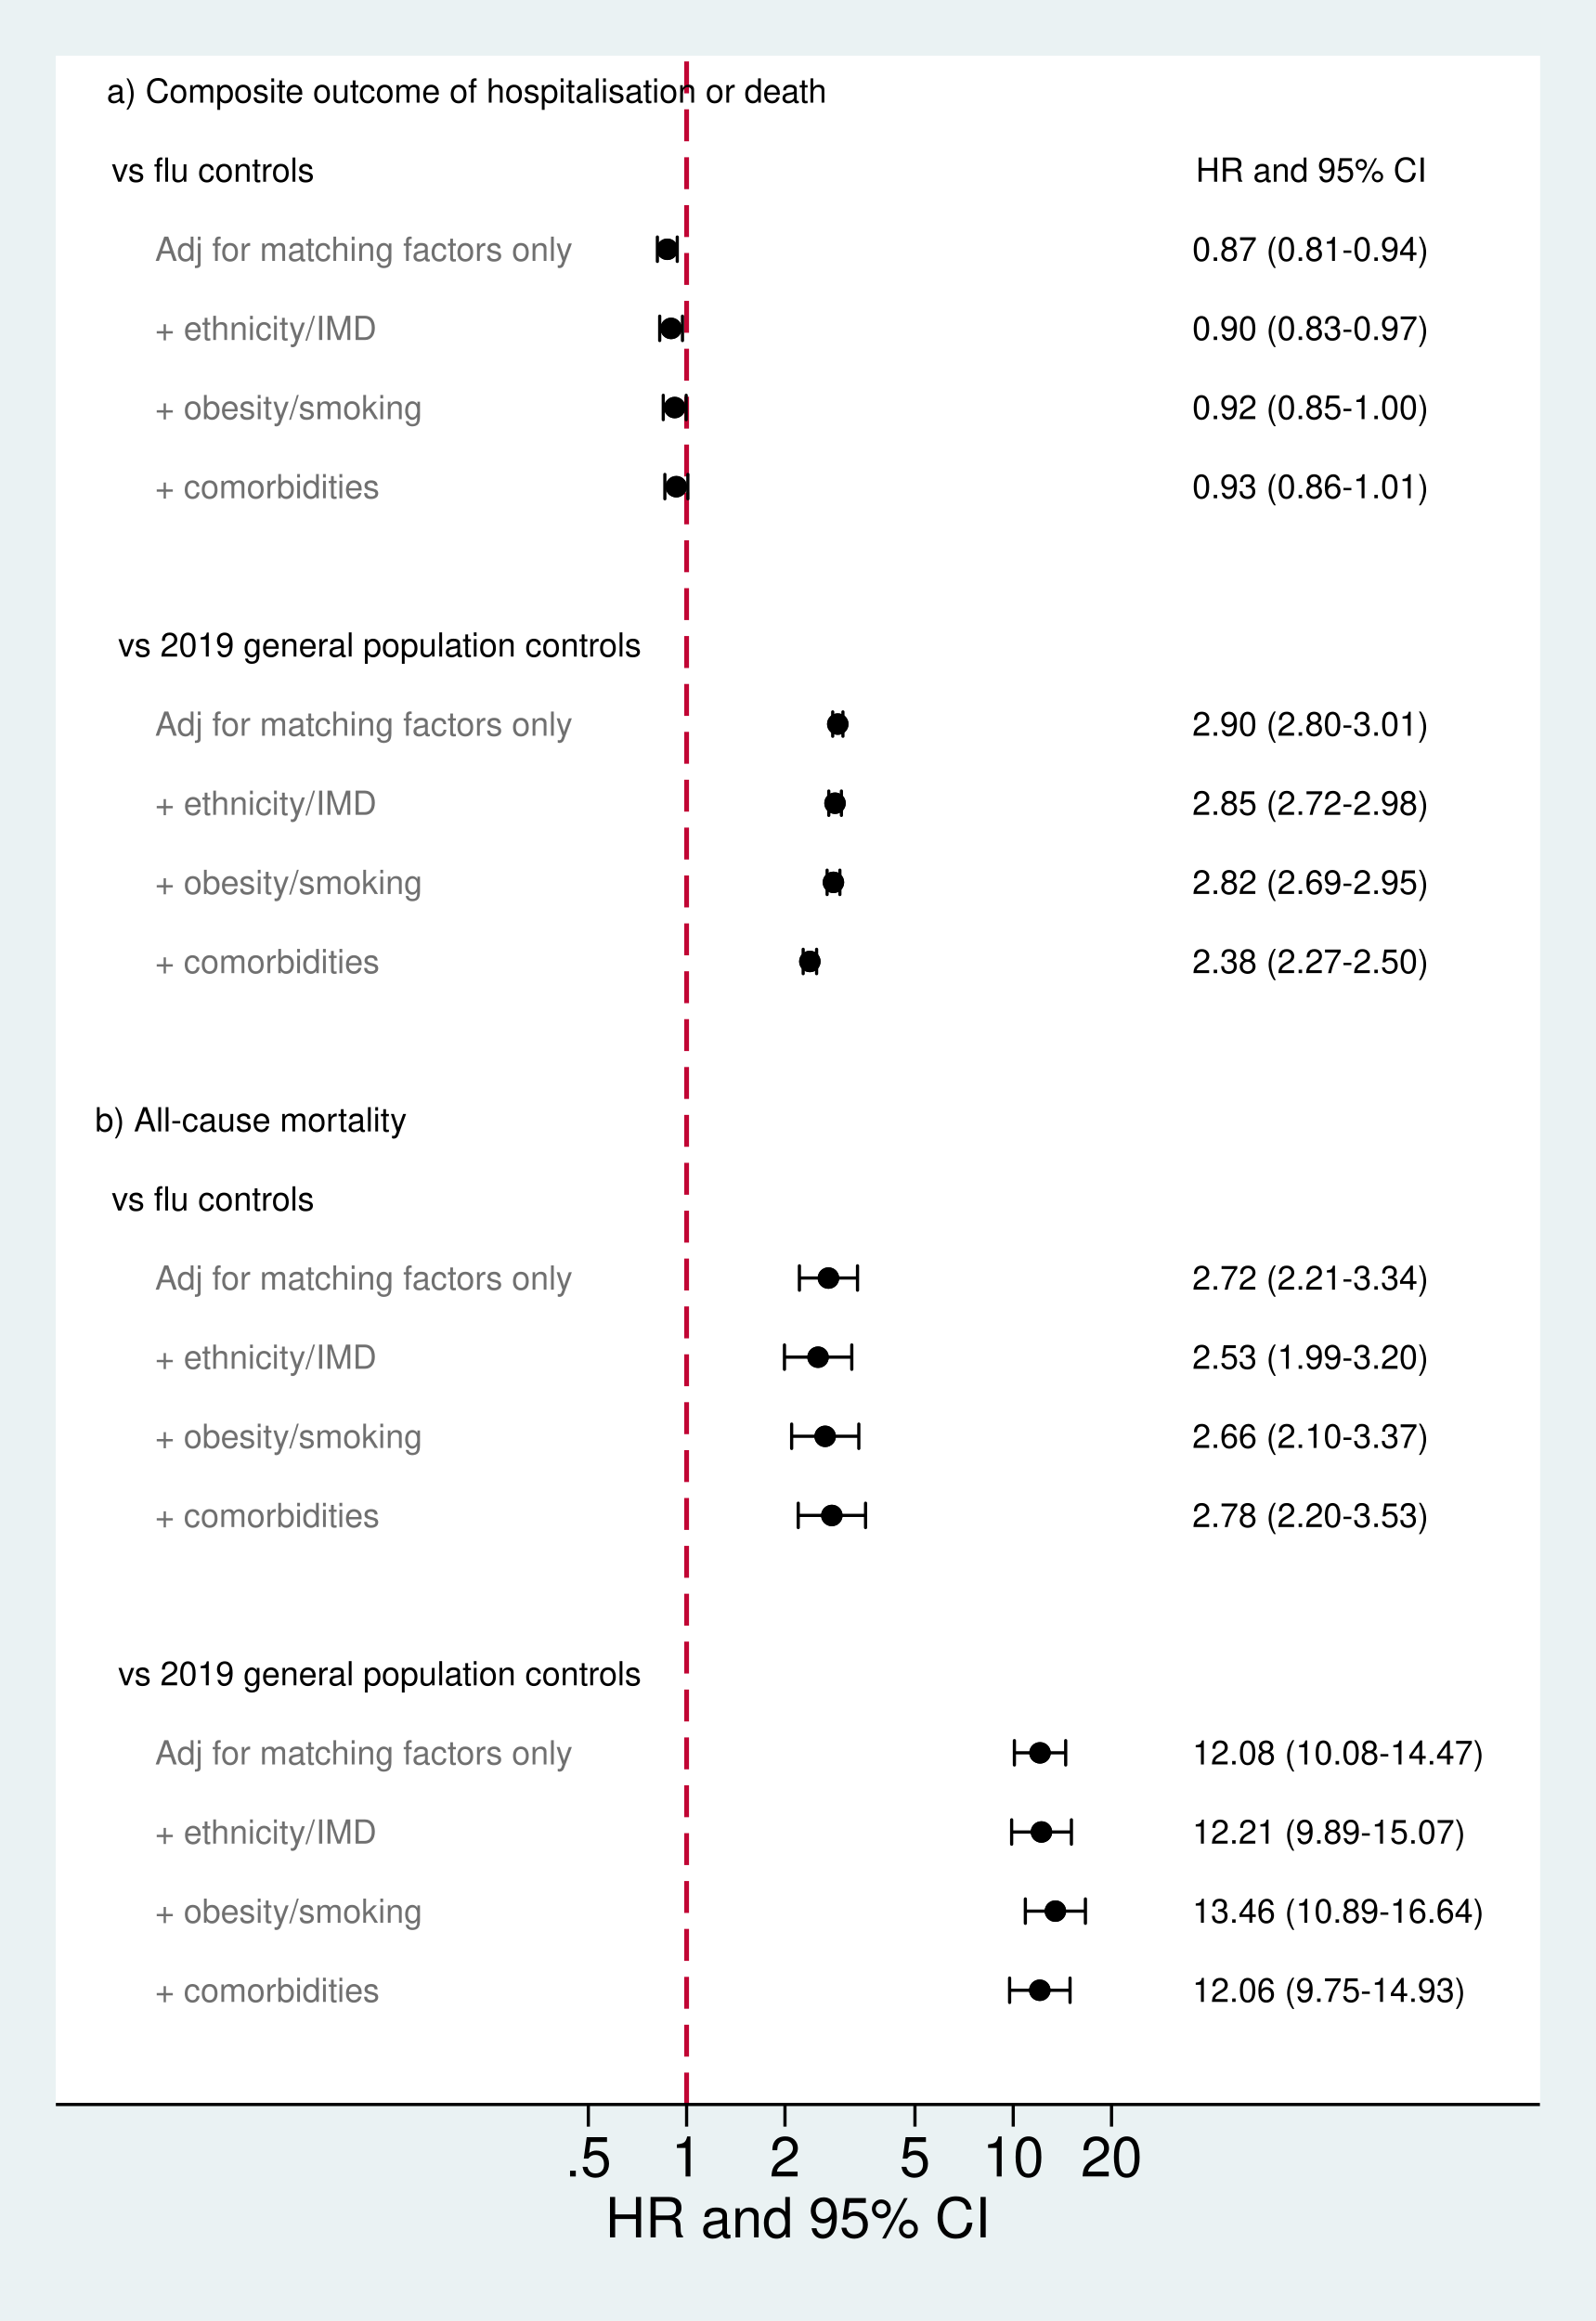
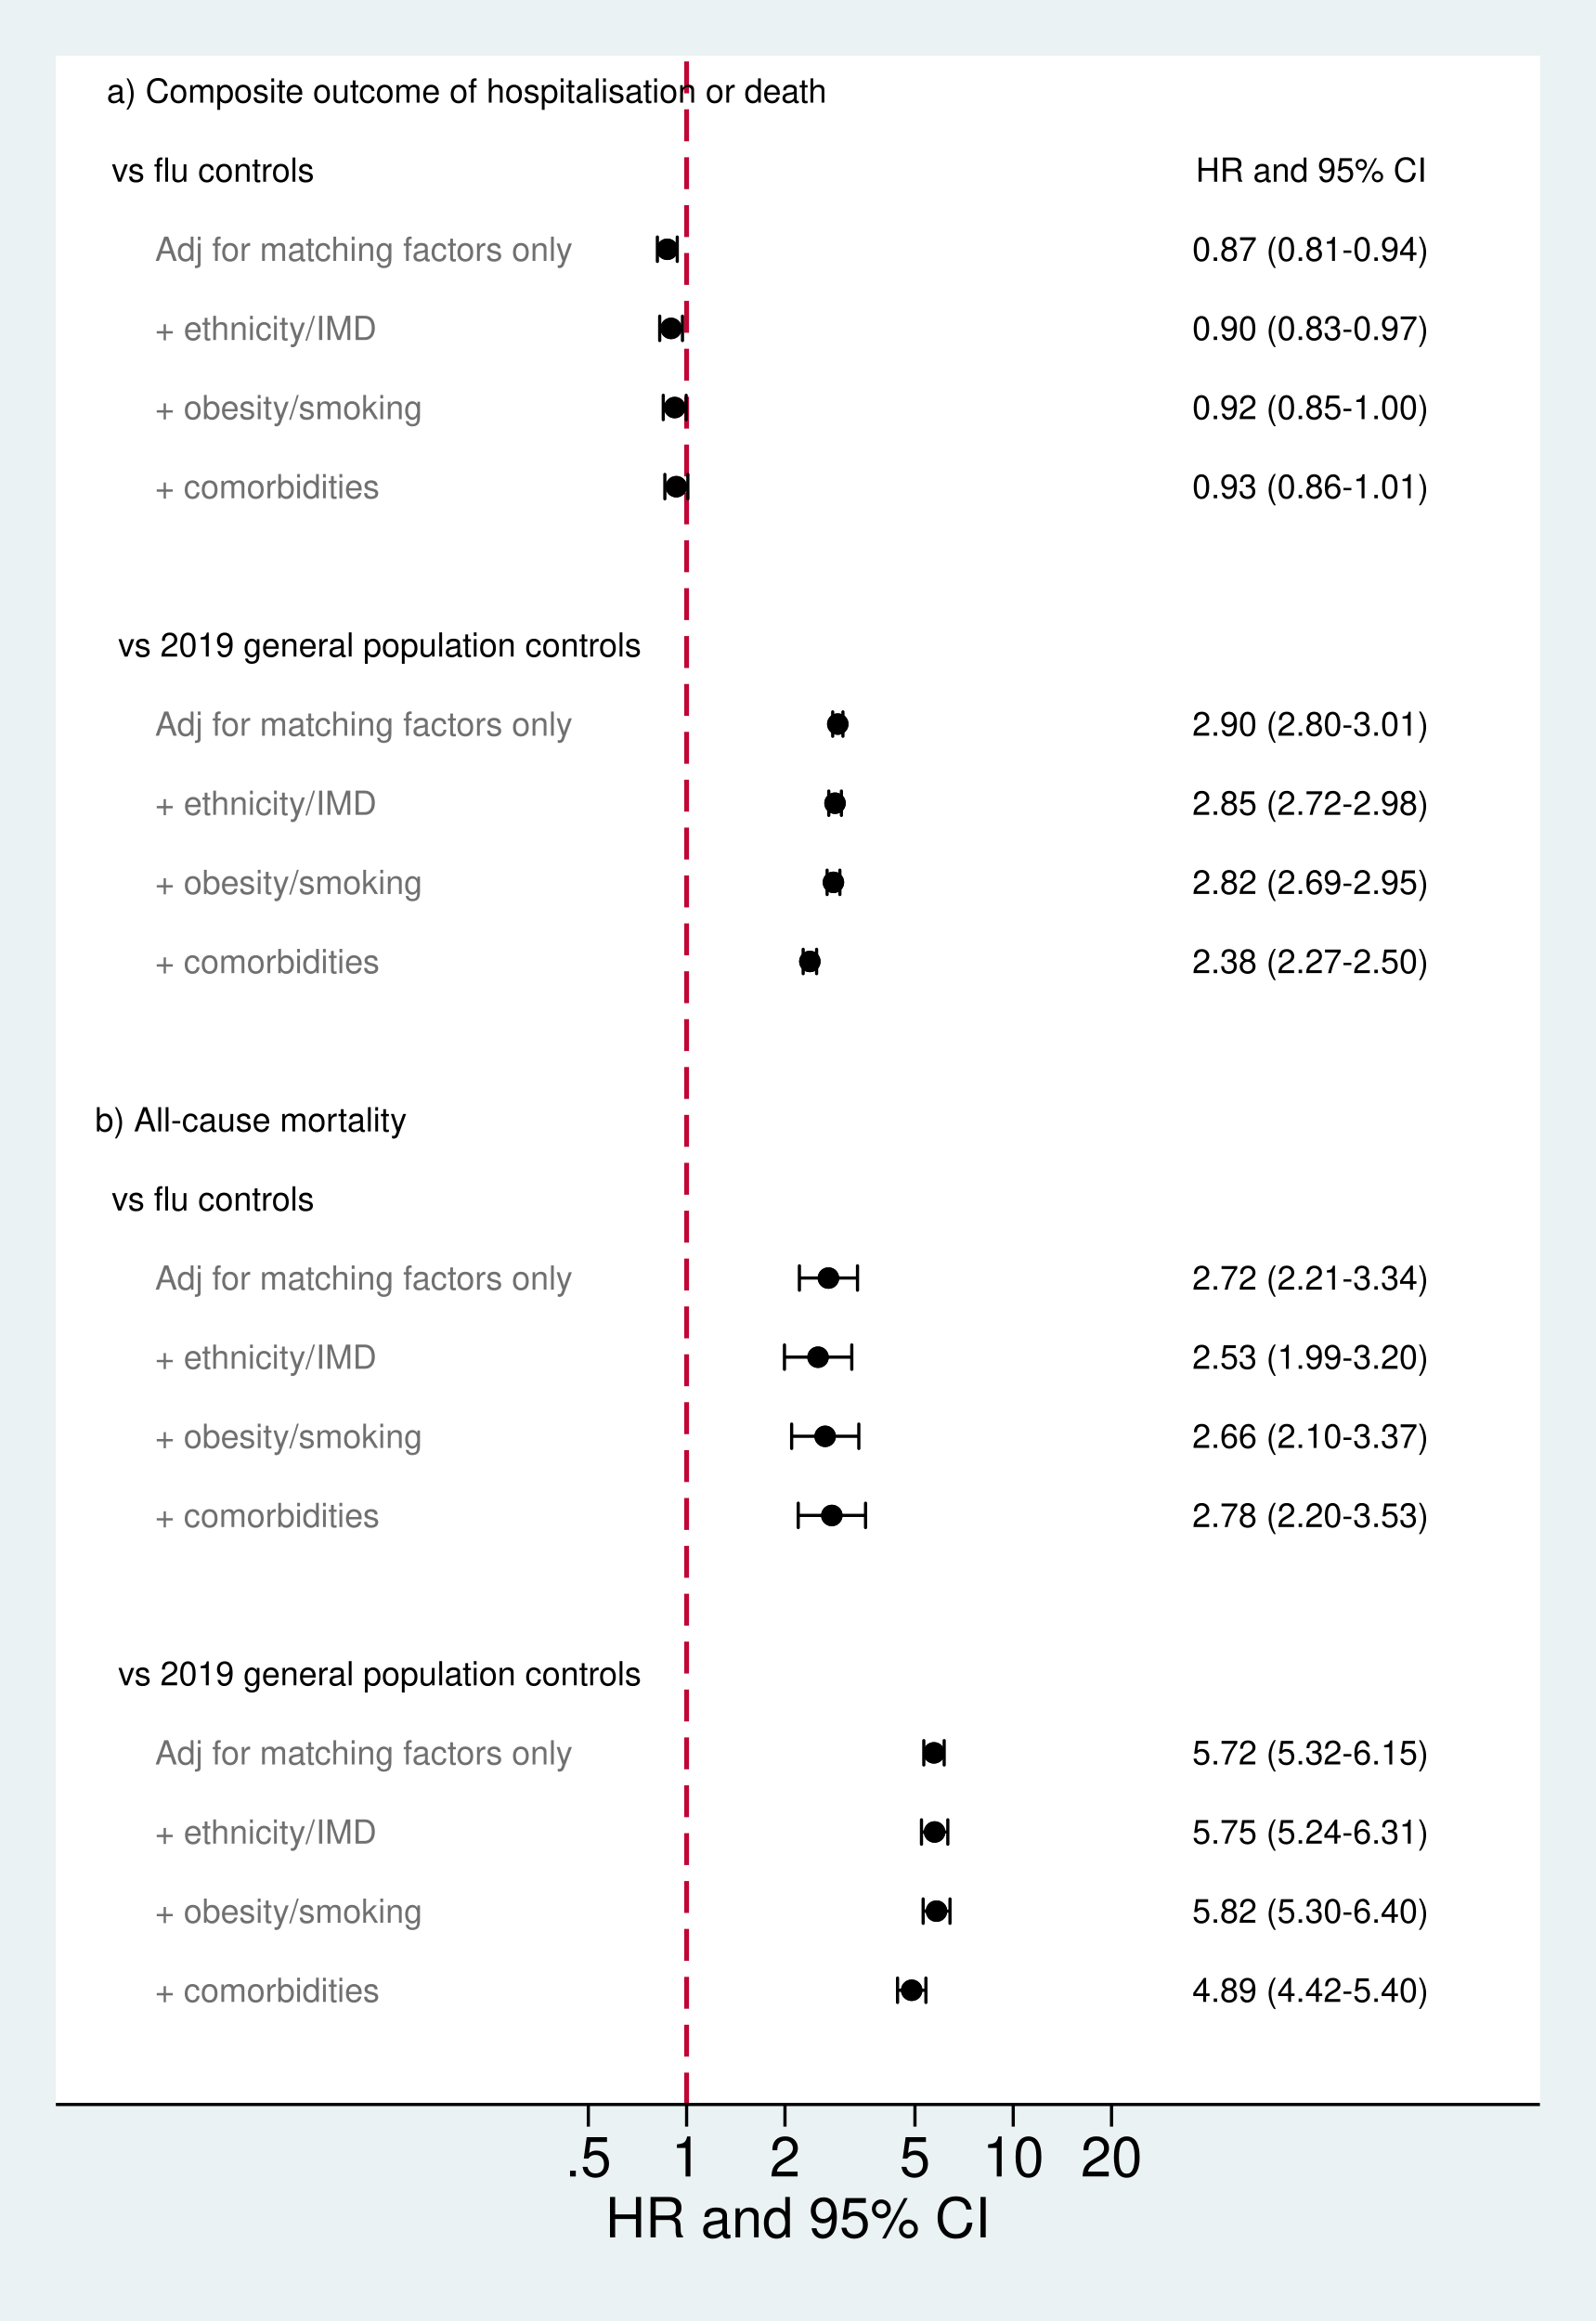
<svg xmlns="http://www.w3.org/2000/svg" version="1.1" width="5.50in" height="8.00in" viewBox="0 0 3960 5760">
  <rect x="0" y="0" width="3960" height="5760" style="fill:#EAF2F3;stroke:none" />
  <rect x="0.00" y="0.00" width="3960.00" height="5760.00" style="fill:#EAF2F3" />
  <rect x="3.96" y="3.96" width="3952.08" height="5752.08" style="fill:none;stroke:#EAF2F3;stroke-width:7.92" />
  <rect x="138.60" y="138.60" width="3682.80" height="5084.10" style="fill:#FFFFFF" />
  <rect x="142.56" y="142.56" width="3674.88" height="5076.18" style="fill:none;stroke:#FFFFFF;stroke-width:7.92" />
  <line x1="1703.88" y1="5222.70" x2="1703.88" y2="5143.50" style="stroke:#C10534;stroke-width:11.88" />
  <line x1="1703.88" y1="5103.90" x2="1703.88" y2="5024.70" style="stroke:#C10534;stroke-width:11.88" />
  <line x1="1703.88" y1="4985.10" x2="1703.88" y2="4905.90" style="stroke:#C10534;stroke-width:11.88" />
  <line x1="1703.88" y1="4866.30" x2="1703.88" y2="4786.92" style="stroke:#C10534;stroke-width:11.88" />
  <line x1="1703.88" y1="4747.32" x2="1703.88" y2="4668.12" style="stroke:#C10534;stroke-width:11.88" />
  <line x1="1703.88" y1="4628.52" x2="1703.88" y2="4549.32" style="stroke:#C10534;stroke-width:11.88" />
  <line x1="1703.88" y1="4509.72" x2="1703.88" y2="4430.52" style="stroke:#C10534;stroke-width:11.88" />
  <line x1="1703.88" y1="4390.92" x2="1703.88" y2="4311.72" style="stroke:#C10534;stroke-width:11.88" />
  <line x1="1703.88" y1="4272.12" x2="1703.88" y2="4192.92" style="stroke:#C10534;stroke-width:11.88" />
  <line x1="1703.88" y1="4153.14" x2="1703.88" y2="4073.94" style="stroke:#C10534;stroke-width:11.88" />
  <line x1="1703.88" y1="4034.34" x2="1703.88" y2="3955.14" style="stroke:#C10534;stroke-width:11.88" />
  <line x1="1703.88" y1="3915.54" x2="1703.88" y2="3836.34" style="stroke:#C10534;stroke-width:11.88" />
  <line x1="1703.88" y1="3796.74" x2="1703.88" y2="3717.54" style="stroke:#C10534;stroke-width:11.88" />
  <line x1="1703.88" y1="3677.94" x2="1703.88" y2="3598.74" style="stroke:#C10534;stroke-width:11.88" />
  <line x1="1703.88" y1="3559.14" x2="1703.88" y2="3479.76" style="stroke:#C10534;stroke-width:11.88" />
  <line x1="1703.88" y1="3440.16" x2="1703.88" y2="3360.96" style="stroke:#C10534;stroke-width:11.88" />
  <line x1="1703.88" y1="3321.36" x2="1703.88" y2="3242.16" style="stroke:#C10534;stroke-width:11.88" />
  <line x1="1703.88" y1="3202.56" x2="1703.88" y2="3123.36" style="stroke:#C10534;stroke-width:11.88" />
  <line x1="1703.88" y1="3083.76" x2="1703.88" y2="3004.56" style="stroke:#C10534;stroke-width:11.88" />
  <line x1="1703.88" y1="2964.96" x2="1703.88" y2="2885.76" style="stroke:#C10534;stroke-width:11.88" />
  <line x1="1703.88" y1="2845.98" x2="1703.88" y2="2766.78" style="stroke:#C10534;stroke-width:11.88" />
  <line x1="1703.88" y1="2727.18" x2="1703.88" y2="2647.98" style="stroke:#C10534;stroke-width:11.88" />
  <line x1="1703.88" y1="2608.38" x2="1703.88" y2="2529.18" style="stroke:#C10534;stroke-width:11.88" />
  <line x1="1703.88" y1="2489.58" x2="1703.88" y2="2410.38" style="stroke:#C10534;stroke-width:11.88" />
  <line x1="1703.88" y1="2370.78" x2="1703.88" y2="2291.58" style="stroke:#C10534;stroke-width:11.88" />
  <line x1="1703.88" y1="2251.98" x2="1703.88" y2="2172.60" style="stroke:#C10534;stroke-width:11.88" />
  <line x1="1703.88" y1="2133.00" x2="1703.88" y2="2053.80" style="stroke:#C10534;stroke-width:11.88" />
  <line x1="1703.88" y1="2014.20" x2="1703.88" y2="1935.00" style="stroke:#C10534;stroke-width:11.88" />
  <line x1="1703.88" y1="1895.40" x2="1703.88" y2="1816.20" style="stroke:#C10534;stroke-width:11.88" />
  <line x1="1703.88" y1="1776.60" x2="1703.88" y2="1697.40" style="stroke:#C10534;stroke-width:11.88" />
  <line x1="1703.88" y1="1657.80" x2="1703.88" y2="1578.42" style="stroke:#C10534;stroke-width:11.88" />
  <line x1="1703.88" y1="1538.82" x2="1703.88" y2="1459.62" style="stroke:#C10534;stroke-width:11.88" />
  <line x1="1703.88" y1="1420.02" x2="1703.88" y2="1340.82" style="stroke:#C10534;stroke-width:11.88" />
  <line x1="1703.88" y1="1301.22" x2="1703.88" y2="1222.02" style="stroke:#C10534;stroke-width:11.88" />
  <line x1="1703.88" y1="1182.42" x2="1703.88" y2="1103.22" style="stroke:#C10534;stroke-width:11.88" />
  <line x1="1703.88" y1="1063.62" x2="1703.88" y2="984.42" style="stroke:#C10534;stroke-width:11.88" />
  <line x1="1703.88" y1="944.64" x2="1703.88" y2="865.44" style="stroke:#C10534;stroke-width:11.88" />
  <line x1="1703.88" y1="825.84" x2="1703.88" y2="746.64" style="stroke:#C10534;stroke-width:11.88" />
  <line x1="1703.88" y1="707.04" x2="1703.88" y2="627.84" style="stroke:#C10534;stroke-width:11.88" />
  <line x1="1703.88" y1="588.24" x2="1703.88" y2="509.04" style="stroke:#C10534;stroke-width:11.88" />
  <line x1="1703.88" y1="469.44" x2="1703.88" y2="390.24" style="stroke:#C10534;stroke-width:11.88" />
  <line x1="1703.88" y1="350.64" x2="1703.88" y2="271.26" style="stroke:#C10534;stroke-width:11.88" />
  <line x1="1703.88" y1="231.66" x2="1703.88" y2="152.46" style="stroke:#C10534;stroke-width:11.88" />
  <circle cx="1656.00" cy="618.66" r="26.64" style="fill:#000000" />
  <circle cx="1656.00" cy="618.66" r="20.70" style="fill:none;stroke:#000000;stroke-width:11.88" />
  <circle cx="1665.36" cy="815.04" r="26.64" style="fill:#000000" />
  <circle cx="1665.36" cy="815.04" r="20.70" style="fill:none;stroke:#000000;stroke-width:11.88" />
  <circle cx="1674.36" cy="1011.42" r="26.64" style="fill:#000000" />
  <circle cx="1674.36" cy="1011.42" r="20.70" style="fill:none;stroke:#000000;stroke-width:11.88" />
  <circle cx="1678.32" cy="1207.80" r="26.64" style="fill:#000000" />
  <circle cx="1678.32" cy="1207.80" r="20.70" style="fill:none;stroke:#000000;stroke-width:11.88" />
  <circle cx="2079.00" cy="1796.94" r="26.64" style="fill:#000000" />
  <circle cx="2079.00" cy="1796.94" r="20.70" style="fill:none;stroke:#000000;stroke-width:11.88" />
  <circle cx="2072.16" cy="1993.32" r="26.64" style="fill:#000000" />
  <circle cx="2072.16" cy="1993.32" r="20.70" style="fill:none;stroke:#000000;stroke-width:11.88" />
  <circle cx="2068.20" cy="2189.70" r="26.64" style="fill:#000000" />
  <circle cx="2068.20" cy="2189.70" r="20.70" style="fill:none;stroke:#000000;stroke-width:11.88" />
  <circle cx="2009.70" cy="2386.08" r="26.64" style="fill:#000000" />
  <circle cx="2009.70" cy="2386.08" r="20.70" style="fill:none;stroke:#000000;stroke-width:11.88" />
  <circle cx="2055.78" cy="3171.78" r="26.64" style="fill:#000000" />
  <circle cx="2055.78" cy="3171.78" r="20.70" style="fill:none;stroke:#000000;stroke-width:11.88" />
  <circle cx="2030.04" cy="3368.16" r="26.64" style="fill:#000000" />
  <circle cx="2030.04" cy="3368.16" r="20.70" style="fill:none;stroke:#000000;stroke-width:11.88" />
  <circle cx="2047.68" cy="3564.54" r="26.64" style="fill:#000000" />
  <circle cx="2047.68" cy="3564.54" r="20.70" style="fill:none;stroke:#000000;stroke-width:11.88" />
  <circle cx="2064.24" cy="3760.92" r="26.64" style="fill:#000000" />
  <circle cx="2064.24" cy="3760.92" r="20.70" style="fill:none;stroke:#000000;stroke-width:11.88" />
-   <circle cx="2580.84" cy="4350.06" r="26.64" style="fill:#000000" />
-   <circle cx="2580.84" cy="4350.06" r="20.70" style="fill:none;stroke:#000000;stroke-width:11.88" />
-   <circle cx="2584.44" cy="4546.44" r="26.64" style="fill:#000000" />
-   <circle cx="2584.44" cy="4546.44" r="20.70" style="fill:none;stroke:#000000;stroke-width:11.88" />
-   <circle cx="2619.00" cy="4742.82" r="26.64" style="fill:#000000" />
-   <circle cx="2619.00" cy="4742.82" r="20.70" style="fill:none;stroke:#000000;stroke-width:11.88" />
-   <circle cx="2580.30" cy="4939.20" r="26.64" style="fill:#000000" />
-   <circle cx="2580.30" cy="4939.20" r="20.70" style="fill:none;stroke:#000000;stroke-width:11.88" />
+   <circle cx="2317.68" cy="4350.06" r="26.64" style="fill:#000000" />
+   <circle cx="2317.68" cy="4350.06" r="20.70" style="fill:none;stroke:#000000;stroke-width:11.88" />
+   <circle cx="2319.30" cy="4546.44" r="26.64" style="fill:#000000" />
+   <circle cx="2319.30" cy="4546.44" r="20.70" style="fill:none;stroke:#000000;stroke-width:11.88" />
+   <circle cx="2323.98" cy="4742.82" r="26.64" style="fill:#000000" />
+   <circle cx="2323.98" cy="4742.82" r="20.70" style="fill:none;stroke:#000000;stroke-width:11.88" />
+   <circle cx="2262.42" cy="4939.20" r="26.64" style="fill:#000000" />
+   <circle cx="2262.42" cy="4939.20" r="20.70" style="fill:none;stroke:#000000;stroke-width:11.88" />
  <line x1="1631.34" y1="618.48" x2="1680.66" y2="618.48" style="stroke:#000000;stroke-width:7.92" />
  <line x1="1680.66" y1="648.72" x2="1680.66" y2="588.24" stroke-linecap="round" style="stroke:#000000;stroke-width:7.92" />
  <line x1="1631.34" y1="648.72" x2="1631.34" y2="588.24" stroke-linecap="round" style="stroke:#000000;stroke-width:7.92" />
  <line x1="1637.10" y1="814.86" x2="1693.62" y2="814.86" style="stroke:#000000;stroke-width:7.92" />
  <line x1="1693.62" y1="845.10" x2="1693.62" y2="784.62" stroke-linecap="round" style="stroke:#000000;stroke-width:7.92" />
  <line x1="1637.10" y1="845.10" x2="1637.10" y2="784.62" stroke-linecap="round" style="stroke:#000000;stroke-width:7.92" />
  <line x1="1645.92" y1="1011.24" x2="1702.80" y2="1011.24" style="stroke:#000000;stroke-width:7.92" />
  <line x1="1702.80" y1="1041.48" x2="1702.80" y2="981.00" stroke-linecap="round" style="stroke:#000000;stroke-width:7.92" />
  <line x1="1645.92" y1="1041.48" x2="1645.92" y2="981.00" stroke-linecap="round" style="stroke:#000000;stroke-width:7.92" />
  <line x1="1649.88" y1="1207.62" x2="1706.94" y2="1207.62" style="stroke:#000000;stroke-width:7.92" />
  <line x1="1706.94" y1="1237.86" x2="1706.94" y2="1177.38" stroke-linecap="round" style="stroke:#000000;stroke-width:7.92" />
  <line x1="1649.88" y1="1237.86" x2="1649.88" y2="1177.38" stroke-linecap="round" style="stroke:#000000;stroke-width:7.92" />
  <line x1="2066.40" y1="1796.94" x2="2091.78" y2="1796.94" style="stroke:#000000;stroke-width:7.92" />
  <line x1="2091.78" y1="1827.18" x2="2091.78" y2="1766.70" stroke-linecap="round" style="stroke:#000000;stroke-width:7.92" />
  <line x1="2066.40" y1="1827.18" x2="2066.40" y2="1766.70" stroke-linecap="round" style="stroke:#000000;stroke-width:7.92" />
  <line x1="2056.68" y1="1993.32" x2="2088.00" y2="1993.32" style="stroke:#000000;stroke-width:7.92" />
  <line x1="2088.00" y1="2023.56" x2="2088.00" y2="1963.08" stroke-linecap="round" style="stroke:#000000;stroke-width:7.92" />
  <line x1="2056.68" y1="2023.56" x2="2056.68" y2="1963.08" stroke-linecap="round" style="stroke:#000000;stroke-width:7.92" />
  <line x1="2052.54" y1="2189.70" x2="2084.22" y2="2189.70" style="stroke:#000000;stroke-width:7.92" />
  <line x1="2084.22" y1="2219.94" x2="2084.22" y2="2159.46" stroke-linecap="round" style="stroke:#000000;stroke-width:7.92" />
  <line x1="2052.54" y1="2219.94" x2="2052.54" y2="2159.46" stroke-linecap="round" style="stroke:#000000;stroke-width:7.92" />
  <line x1="1993.14" y1="2386.08" x2="2026.44" y2="2386.08" style="stroke:#000000;stroke-width:7.92" />
  <line x1="2026.44" y1="2416.32" x2="2026.44" y2="2355.84" stroke-linecap="round" style="stroke:#000000;stroke-width:7.92" />
  <line x1="1993.14" y1="2416.32" x2="1993.14" y2="2355.84" stroke-linecap="round" style="stroke:#000000;stroke-width:7.92" />
  <line x1="1983.78" y1="3171.60" x2="2127.96" y2="3171.60" style="stroke:#000000;stroke-width:7.92" />
  <line x1="2127.96" y1="3201.84" x2="2127.96" y2="3141.36" stroke-linecap="round" style="stroke:#000000;stroke-width:7.92" />
  <line x1="1983.78" y1="3201.84" x2="1983.78" y2="3141.36" stroke-linecap="round" style="stroke:#000000;stroke-width:7.92" />
  <line x1="1946.70" y1="3367.98" x2="2113.74" y2="3367.98" style="stroke:#000000;stroke-width:7.92" />
  <line x1="2113.74" y1="3398.22" x2="2113.74" y2="3337.74" stroke-linecap="round" style="stroke:#000000;stroke-width:7.92" />
  <line x1="1946.70" y1="3398.22" x2="1946.70" y2="3337.74" stroke-linecap="round" style="stroke:#000000;stroke-width:7.92" />
  <line x1="1964.52" y1="3564.36" x2="2131.20" y2="3564.36" style="stroke:#000000;stroke-width:7.92" />
  <line x1="2131.20" y1="3594.60" x2="2131.20" y2="3534.12" stroke-linecap="round" style="stroke:#000000;stroke-width:7.92" />
  <line x1="1964.52" y1="3594.60" x2="1964.52" y2="3534.12" stroke-linecap="round" style="stroke:#000000;stroke-width:7.92" />
  <line x1="1980.90" y1="3760.74" x2="2147.94" y2="3760.74" style="stroke:#000000;stroke-width:7.92" />
  <line x1="2147.94" y1="3790.98" x2="2147.94" y2="3730.50" stroke-linecap="round" style="stroke:#000000;stroke-width:7.92" />
  <line x1="1980.90" y1="3790.98" x2="1980.90" y2="3730.50" stroke-linecap="round" style="stroke:#000000;stroke-width:7.92" />
-   <line x1="2517.30" y1="4349.88" x2="2644.56" y2="4349.88" style="stroke:#000000;stroke-width:7.92" />
-   <line x1="2644.56" y1="4380.12" x2="2644.56" y2="4319.64" stroke-linecap="round" style="stroke:#000000;stroke-width:7.92" />
-   <line x1="2517.30" y1="4380.12" x2="2517.30" y2="4319.64" stroke-linecap="round" style="stroke:#000000;stroke-width:7.92" />
-   <line x1="2510.46" y1="4546.44" x2="2658.78" y2="4546.44" style="stroke:#000000;stroke-width:7.92" />
-   <line x1="2658.78" y1="4576.68" x2="2658.78" y2="4516.20" stroke-linecap="round" style="stroke:#000000;stroke-width:7.92" />
-   <line x1="2510.46" y1="4576.68" x2="2510.46" y2="4516.20" stroke-linecap="round" style="stroke:#000000;stroke-width:7.92" />
-   <line x1="2544.48" y1="4742.82" x2="2693.52" y2="4742.82" style="stroke:#000000;stroke-width:7.92" />
-   <line x1="2693.52" y1="4773.06" x2="2693.52" y2="4712.58" stroke-linecap="round" style="stroke:#000000;stroke-width:7.92" />
-   <line x1="2544.48" y1="4773.06" x2="2544.48" y2="4712.58" stroke-linecap="round" style="stroke:#000000;stroke-width:7.92" />
-   <line x1="2505.42" y1="4939.20" x2="2655.36" y2="4939.20" style="stroke:#000000;stroke-width:7.92" />
-   <line x1="2655.36" y1="4969.44" x2="2655.36" y2="4908.96" stroke-linecap="round" style="stroke:#000000;stroke-width:7.92" />
-   <line x1="2505.42" y1="4969.44" x2="2505.42" y2="4908.96" stroke-linecap="round" style="stroke:#000000;stroke-width:7.92" />
+   <line x1="2292.48" y1="4349.88" x2="2343.06" y2="4349.88" style="stroke:#000000;stroke-width:7.92" />
+   <line x1="2343.06" y1="4380.12" x2="2343.06" y2="4319.64" stroke-linecap="round" style="stroke:#000000;stroke-width:7.92" />
+   <line x1="2292.48" y1="4380.12" x2="2292.48" y2="4319.64" stroke-linecap="round" style="stroke:#000000;stroke-width:7.92" />
+   <line x1="2286.72" y1="4546.44" x2="2352.06" y2="4546.44" style="stroke:#000000;stroke-width:7.92" />
+   <line x1="2352.06" y1="4576.68" x2="2352.06" y2="4516.20" stroke-linecap="round" style="stroke:#000000;stroke-width:7.92" />
+   <line x1="2286.72" y1="4576.68" x2="2286.72" y2="4516.20" stroke-linecap="round" style="stroke:#000000;stroke-width:7.92" />
+   <line x1="2290.86" y1="4742.82" x2="2357.46" y2="4742.82" style="stroke:#000000;stroke-width:7.92" />
+   <line x1="2357.46" y1="4773.06" x2="2357.46" y2="4712.58" stroke-linecap="round" style="stroke:#000000;stroke-width:7.92" />
+   <line x1="2290.86" y1="4773.06" x2="2290.86" y2="4712.58" stroke-linecap="round" style="stroke:#000000;stroke-width:7.92" />
+   <line x1="2227.32" y1="4939.20" x2="2297.70" y2="4939.20" style="stroke:#000000;stroke-width:7.92" />
+   <line x1="2297.70" y1="4969.44" x2="2297.70" y2="4908.96" stroke-linecap="round" style="stroke:#000000;stroke-width:7.92" />
+   <line x1="2227.32" y1="4969.44" x2="2227.32" y2="4908.96" stroke-linecap="round" style="stroke:#000000;stroke-width:7.92" />
  <text x="2958.84" y="647.38" style="font-family:'Helvetica';font-size:82.44px;fill:#000000">0.87 (0.81-0.94)</text>
  <text x="2958.84" y="843.76" style="font-family:'Helvetica';font-size:82.44px;fill:#000000">0.90 (0.83-0.97)</text>
  <text x="2958.84" y="1040.14" style="font-family:'Helvetica';font-size:82.44px;fill:#000000">0.92 (0.85-1.00)</text>
  <text x="2958.84" y="1236.52" style="font-family:'Helvetica';font-size:82.44px;fill:#000000">0.93 (0.86-1.01)</text>
  <text x="2958.84" y="1825.84" style="font-family:'Helvetica';font-size:82.44px;fill:#000000">2.90 (2.80-3.01)</text>
  <text x="2958.84" y="2022.22" style="font-family:'Helvetica';font-size:82.44px;fill:#000000">2.85 (2.72-2.98)</text>
  <text x="2958.84" y="2218.60" style="font-family:'Helvetica';font-size:82.44px;fill:#000000">2.82 (2.69-2.95)</text>
  <text x="2958.84" y="2414.98" style="font-family:'Helvetica';font-size:82.44px;fill:#000000">2.38 (2.27-2.50)</text>
  <text x="2958.84" y="3200.50" style="font-family:'Helvetica';font-size:82.44px;fill:#000000">2.72 (2.21-3.34)</text>
  <text x="2958.84" y="3396.88" style="font-family:'Helvetica';font-size:82.44px;fill:#000000">2.53 (1.99-3.20)</text>
  <text x="2958.84" y="3593.26" style="font-family:'Helvetica';font-size:82.44px;fill:#000000">2.66 (2.10-3.37)</text>
  <text x="2958.84" y="3789.64" style="font-family:'Helvetica';font-size:82.44px;fill:#000000">2.78 (2.20-3.53)</text>
-   <text x="2958.84" y="4378.78" style="font-family:'Helvetica';font-size:82.44px;fill:#000000">12.08 (10.08-14.47)</text>
-   <text x="2958.84" y="4575.34" style="font-family:'Helvetica';font-size:82.44px;fill:#000000">12.21 (9.89-15.07)</text>
-   <text x="2958.84" y="4771.72" style="font-family:'Helvetica';font-size:82.44px;fill:#000000">13.46 (10.89-16.64)</text>
-   <text x="2958.84" y="4968.10" style="font-family:'Helvetica';font-size:82.44px;fill:#000000">12.06 (9.75-14.93)</text>
+   <text x="2958.84" y="4378.78" style="font-family:'Helvetica';font-size:82.44px;fill:#000000">5.72 (5.32-6.15)</text>
+   <text x="2958.84" y="4575.34" style="font-family:'Helvetica';font-size:82.44px;fill:#000000">5.75 (5.24-6.31)</text>
+   <text x="2958.84" y="4771.72" style="font-family:'Helvetica';font-size:82.44px;fill:#000000">5.82 (5.30-6.40)</text>
+   <text x="2958.84" y="4968.10" style="font-family:'Helvetica';font-size:82.44px;fill:#000000">4.89 (4.42-5.40)</text>
  <text x="384.84" y="647.38" style="font-family:'Helvetica';font-size:82.44px;fill:#707070">Adj for matching factors only</text>
  <text x="384.84" y="843.76" style="font-family:'Helvetica';font-size:82.44px;fill:#707070">+ ethnicity/IMD</text>
  <text x="384.84" y="1040.14" style="font-family:'Helvetica';font-size:82.44px;fill:#707070">+ obesity/smoking</text>
  <text x="384.84" y="1236.52" style="font-family:'Helvetica';font-size:82.44px;fill:#707070">+ comorbidities</text>
  <text x="384.84" y="1825.84" style="font-family:'Helvetica';font-size:82.44px;fill:#707070">Adj for matching factors only</text>
  <text x="384.84" y="2022.22" style="font-family:'Helvetica';font-size:82.44px;fill:#707070">+ ethnicity/IMD</text>
  <text x="384.84" y="2218.60" style="font-family:'Helvetica';font-size:82.44px;fill:#707070">+ obesity/smoking</text>
  <text x="384.84" y="2414.98" style="font-family:'Helvetica';font-size:82.44px;fill:#707070">+ comorbidities</text>
  <text x="384.84" y="3200.50" style="font-family:'Helvetica';font-size:82.44px;fill:#707070">Adj for matching factors only</text>
  <text x="384.84" y="3396.88" style="font-family:'Helvetica';font-size:82.44px;fill:#707070">+ ethnicity/IMD</text>
  <text x="384.84" y="3593.26" style="font-family:'Helvetica';font-size:82.44px;fill:#707070">+ obesity/smoking</text>
  <text x="384.84" y="3789.64" style="font-family:'Helvetica';font-size:82.44px;fill:#707070">+ comorbidities</text>
  <text x="384.84" y="4378.78" style="font-family:'Helvetica';font-size:82.44px;fill:#707070">Adj for matching factors only</text>
  <text x="384.84" y="4575.34" style="font-family:'Helvetica';font-size:82.44px;fill:#707070">+ ethnicity/IMD</text>
  <text x="384.84" y="4771.72" style="font-family:'Helvetica';font-size:82.44px;fill:#707070">+ obesity/smoking</text>
  <text x="384.84" y="4968.10" style="font-family:'Helvetica';font-size:82.44px;fill:#707070">+ comorbidities</text>
  <text x="1158.12" y="254.62" style="font-family:'Helvetica';font-size:82.44px;fill:#000000" text-anchor="middle">a) Composite outcome of hospitalisation or death</text>
  <text x="528.48" y="451.00" style="font-family:'Helvetica';font-size:82.44px;fill:#000000" text-anchor="middle">vs flu controls</text>
  <text x="942.30" y="1629.46" style="font-family:'Helvetica';font-size:82.44px;fill:#000000" text-anchor="middle">vs 2019 general population controls</text>
  <text x="622.80" y="2807.74" style="font-family:'Helvetica';font-size:82.44px;fill:#000000" text-anchor="middle">b) All-cause mortality</text>
  <text x="528.48" y="3004.12" style="font-family:'Helvetica';font-size:82.44px;fill:#000000" text-anchor="middle">vs flu controls</text>
  <text x="942.30" y="4182.40" style="font-family:'Helvetica';font-size:82.44px;fill:#000000" text-anchor="middle">vs 2019 general population controls</text>
  <text x="3253.86" y="451.00" style="font-family:'Helvetica';font-size:82.44px;fill:#000000" text-anchor="middle">HR and 95% CI</text>
  <line x1="138.60" y1="5222.70" x2="3821.40" y2="5222.70" style="stroke:#000000;stroke-width:7.92" />
  <line x1="1459.98" y1="5222.70" x2="1459.98" y2="5277.60" style="stroke:#000000;stroke-width:7.92" />
  <text x="1459.98" y="5401.31" style="font-family:'Helvetica';font-size:137.52px;fill:#000000" text-anchor="middle">.5</text>
  <line x1="1703.88" y1="5222.70" x2="1703.88" y2="5277.60" style="stroke:#000000;stroke-width:7.92" />
  <text x="1703.88" y="5401.31" style="font-family:'Helvetica';font-size:137.52px;fill:#000000" text-anchor="middle">1</text>
  <line x1="1947.96" y1="5222.70" x2="1947.96" y2="5277.60" style="stroke:#000000;stroke-width:7.92" />
  <text x="1947.96" y="5401.31" style="font-family:'Helvetica';font-size:137.52px;fill:#000000" text-anchor="middle">2</text>
  <line x1="2270.52" y1="5222.70" x2="2270.52" y2="5277.60" style="stroke:#000000;stroke-width:7.92" />
  <text x="2270.52" y="5401.31" style="font-family:'Helvetica';font-size:137.52px;fill:#000000" text-anchor="middle">5</text>
  <line x1="2514.42" y1="5222.70" x2="2514.42" y2="5277.60" style="stroke:#000000;stroke-width:7.92" />
  <text x="2514.42" y="5401.31" style="font-family:'Helvetica';font-size:137.52px;fill:#000000" text-anchor="middle">10</text>
  <line x1="2758.32" y1="5222.70" x2="2758.32" y2="5277.60" style="stroke:#000000;stroke-width:7.92" />
  <text x="2758.32" y="5401.31" style="font-family:'Helvetica';font-size:137.52px;fill:#000000" text-anchor="middle">20</text>
  <text x="1980.00" y="5552.51" style="font-family:'Helvetica';font-size:137.52px;fill:#000000" text-anchor="middle">HR and 95% CI</text>
</svg>
